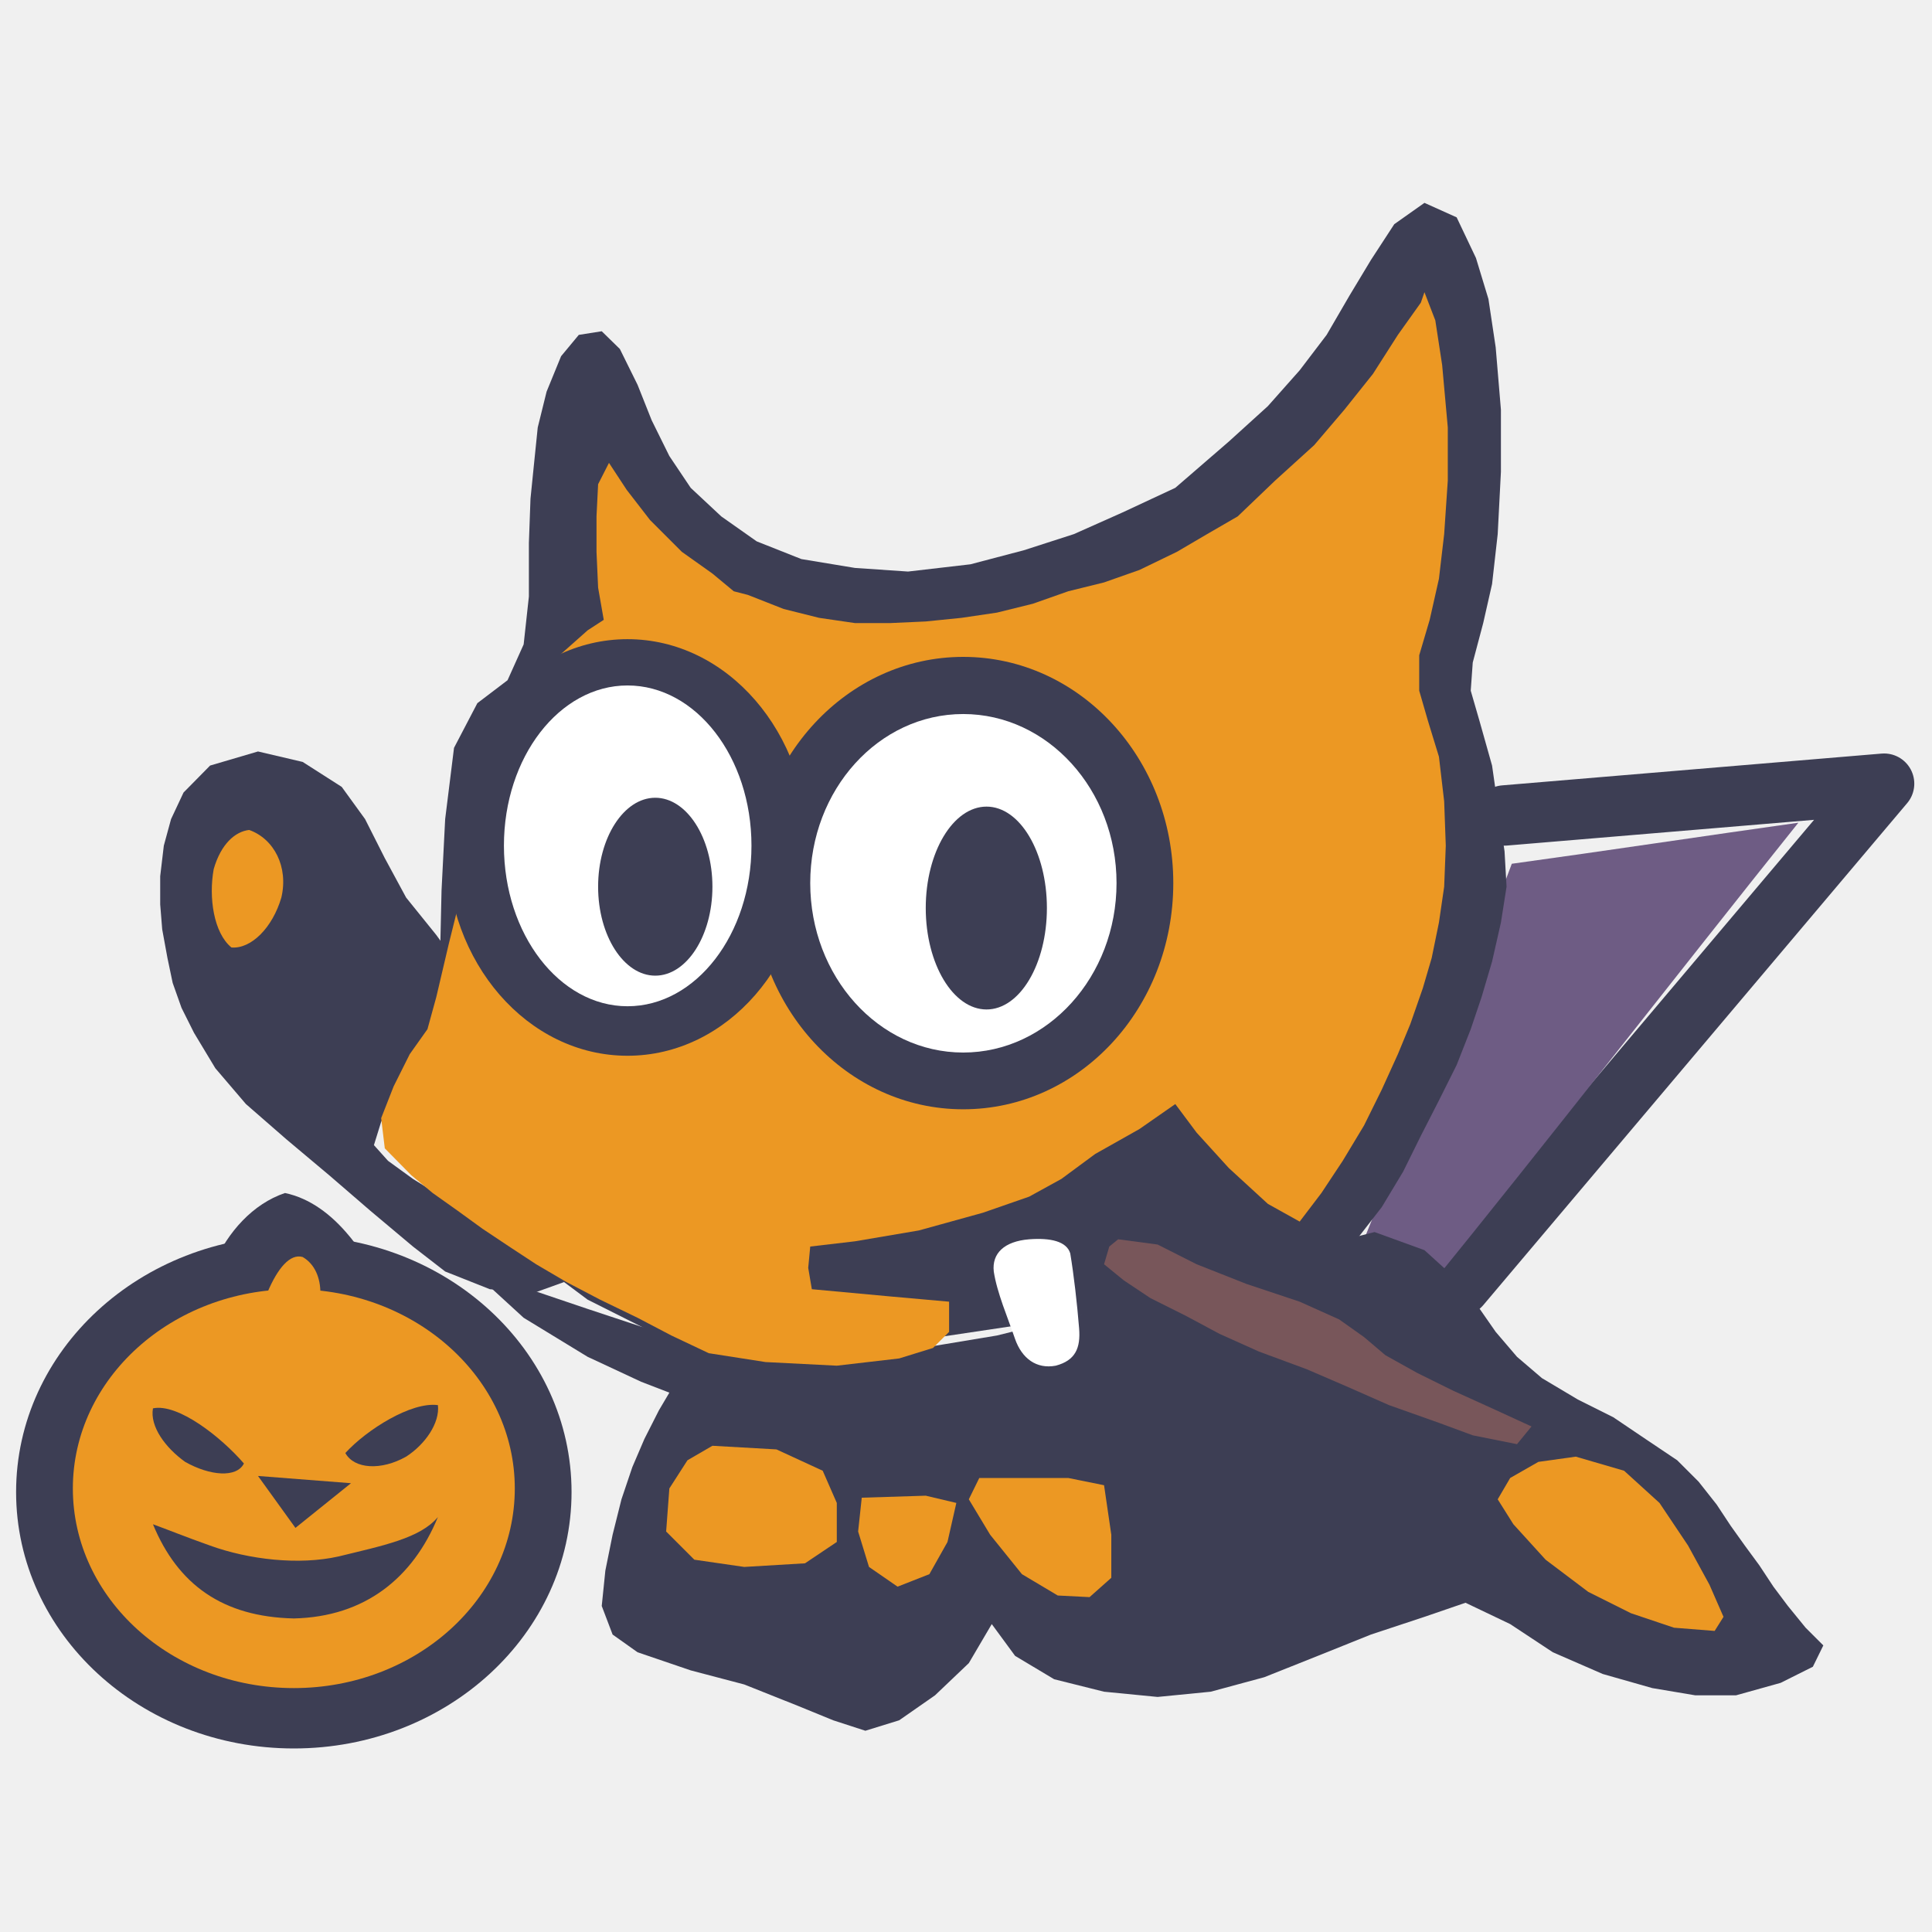
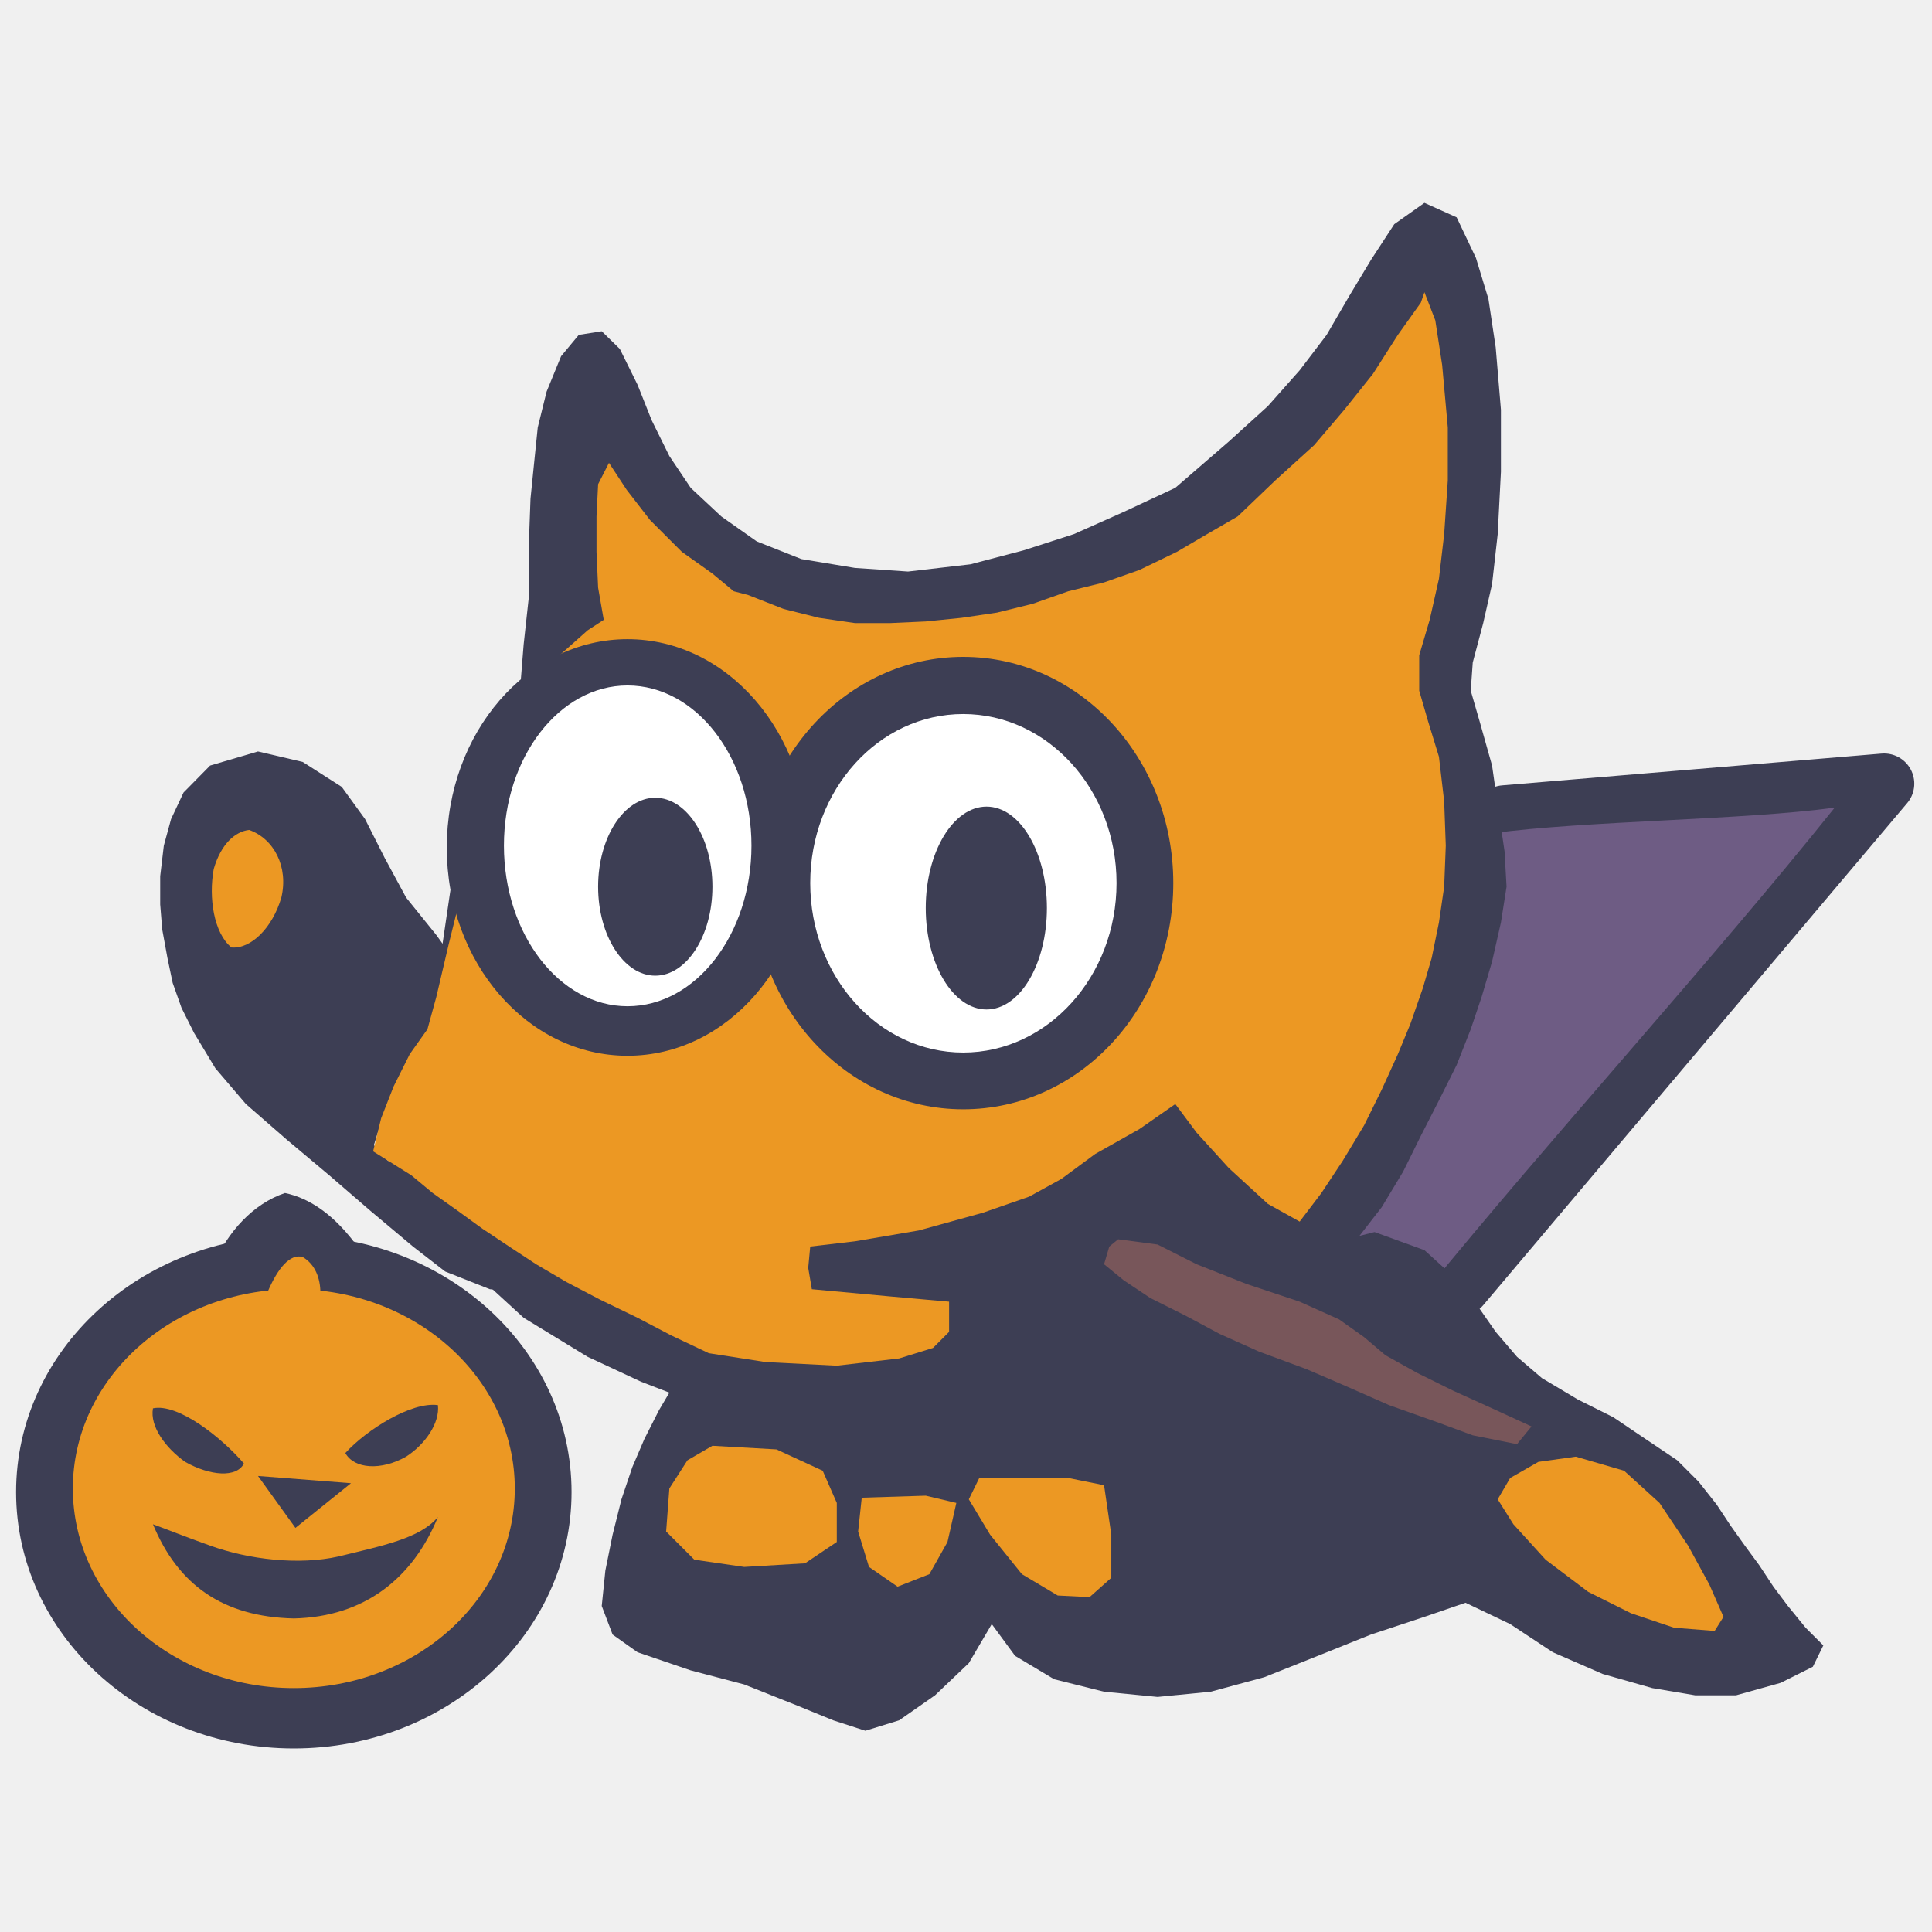
<svg xmlns="http://www.w3.org/2000/svg" viewBox="0 0 48 48" width="48" height="48" role="img" aria-label="PhotoGIMP">
  <path fill="none" stroke="#3d3e54" stroke-width="1.5" stroke-linecap="round" stroke-linejoin="round" d="M 37.38,20.26 L 46.81,19.47 L 36.28,31.94" />
-   <path fill="#6e5c84" d="M 37.56,21.46 C 39.82,21.15 42.47,20.75 44.68,20.44 C 41.67,24.2 38.49,28.31 35.39,32.12 C 34.86,31.81 34.24,31.45 33.75,31.14 C 35.04,27.92 36.36,24.69 37.56,21.46 Z" />
+   <path fill="#6e5c84" d="M 37.094 20.701 C 39.354 20.391 43.374 20.374 45.584 20.064 C 42.574 23.824 38.49 28.31 35.39 32.12 C 34.86 31.81 33.876 31.334 33.386 31.024 C 34.676 27.804 35.894 23.931 37.094 20.701 Z" />
  <g fill="#3d3e54">
-     <path d="M 11.94,31.76 L 13.27,32.07 L 14.6,32.52 L 15.93,32.96 L 17.7,33.4 L 19.91,33.71 L 22.12,33.62 L 24.77,33.18 L 27.43,32.52 L 29.2,31.94 L 30.97,31.41 L 32.74,30.97 L 34.15,30.61 L 35.39,31.06 L 36.36,31.94 L 37.16,33.09 L 37.69,33.71 L 38.31,34.24 L 39.2,34.77 L 40.08,35.21 L 40.88,35.75 L 41.67,36.28 L 42.2,36.81 L 42.65,37.38 L 43.0,37.91 L 43.35,38.4 L 43.71,38.89 L 44.06,39.42 L 44.42,39.9 L 44.86,40.44 L 45.3,40.88 L 45.04,41.41 L 44.24,41.81 L 43.13,42.12 L 42.12,42.12 L 41.05,41.94 L 39.82,41.59 L 38.58,41.05 L 37.52,40.35 L 36.41,39.82 L 35.39,40.17 L 34.06,40.61 L 32.74,41.14 L 31.41,41.67 L 30.08,42.03 L 28.76,42.16 L 27.43,42.03 L 26.19,41.72 L 25.22,41.14 L 24.64,40.35 L 24.07,41.32 L 23.23,42.12 L 22.34,42.74 L 21.5,43.0 L 20.7,42.74 L 19.82,42.38 L 18.49,41.85 L 17.16,41.5 L 15.84,41.05 L 15.22,40.61 L 14.95,39.9 L 15.04,39.02 L 15.22,38.13 L 15.44,37.25 L 15.71,36.45 L 16.01,35.75 L 16.37,35.04 L 16.63,34.6 L 15.93,34.33 L 14.6,33.71 L 13.01,32.74 Z" />
-     <path d="M 6.41,18.67 L 7.52,18.93 L 8.49,19.55 L 9.07,20.35 L 9.56,21.32 L 10.09,22.3 L 10.84,23.23 L 11.41,24.02 L 11.28,24.69 L 10.88,25.22 L 10.62,25.75 L 10.31,26.37 L 9.91,27.07 L 9.47,27.87 L 9.29,28.45 L 9.64,28.84 L 10.26,29.29 L 10.97,29.73 L 11.68,30.17 L 12.39,30.61 L 13.27,31.23 L 14.02,31.85 L 13.27,32.12 L 12.17,32.03 L 11.06,31.59 L 10.26,30.97 L 9.2,30.08 L 8.18,29.2 L 7.12,28.31 L 6.11,27.43 L 5.35,26.54 L 4.82,25.66 L 4.51,25.04 L 4.29,24.42 L 4.16,23.8 L 4.03,23.09 L 3.98,22.47 L 3.98,21.77 L 4.07,21.01 L 4.25,20.35 L 4.56,19.69 L 5.22,19.02 Z" />
-     <path d="M 35.39,5.04 L 36.19,5.4 L 36.67,6.41 L 36.98,7.43 L 37.16,8.63 L 37.29,10.18 L 37.29,11.72 L 37.21,13.27 L 37.07,14.51 L 36.85,15.48 L 36.59,16.46 L 36.54,17.16 L 36.76,17.92 L 37.07,19.02 L 37.21,20.0 L 37.38,21.15 L 37.43,22.03 L 37.29,22.92 L 37.07,23.89 L 36.81,24.77 L 36.54,25.57 L 36.19,26.46 L 35.75,27.34 L 35.3,28.22 L 34.86,29.11 L 34.33,29.99 L 33.71,30.79 L 30.97,31.85 L 26.54,32.74 L 22.12,33.4 L 19.02,33.62 L 16.81,33.4 L 14.6,32.29 L 12.83,30.97 L 11.59,29.2 L 10.97,27.43 L 10.84,25.66 L 10.93,23.89 L 10.97,22.12 L 11.06,20.35 L 11.28,18.58 L 11.86,17.47 L 12.61,16.9 L 13.01,16.01 L 13.14,14.82 L 13.14,13.49 L 13.18,12.39 L 13.27,11.5 L 13.36,10.62 L 13.58,9.73 L 13.94,8.85 L 14.38,8.32 L 14.95,8.23 L 15.4,8.67 L 15.84,9.56 L 16.19,10.44 L 16.63,11.33 L 17.16,12.12 L 17.92,12.83 L 18.8,13.45 L 19.91,13.89 L 21.24,14.11 L 22.56,14.2 L 24.11,14.02 L 25.44,13.67 L 26.68,13.27 L 27.87,12.74 L 29.2,12.12 L 30.53,10.97 L 31.5,10.09 L 32.29,9.2 L 32.96,8.32 L 33.53,7.34 L 34.06,6.46 L 34.64,5.57 Z" />
+     <path d="M 11.94 31.76 L 14.085 31.419 L 15.57 32.077 L 15.93 32.96 L 17.7 33.4 L 19.91 33.71 L 22.12 33.62 L 24.77 33.18 L 27.43 32.52 L 29.2 31.94 L 30.97 31.41 L 32.74 30.97 L 34.15 30.61 L 35.39 31.06 L 36.36 31.94 L 37.16 33.09 L 37.69 33.71 L 38.31 34.24 L 39.2 34.77 L 40.08 35.21 L 40.88 35.75 L 41.67 36.28 L 42.2 36.81 L 42.65 37.38 L 43 37.91 L 43.35 38.4 L 43.71 38.89 L 44.06 39.42 L 44.42 39.9 L 44.86 40.44 L 45.3 40.88 L 45.04 41.41 L 44.24 41.81 L 43.13 42.12 L 42.12 42.12 L 41.05 41.94 L 39.82 41.59 L 38.58 41.05 L 37.52 40.35 L 36.41 39.82 L 35.39 40.17 L 34.06 40.61 L 32.74 41.14 L 31.41 41.67 L 30.08 42.03 L 28.76 42.16 L 27.43 42.03 L 26.19 41.72 L 25.22 41.14 L 24.64 40.35 L 24.07 41.32 L 23.23 42.12 L 22.34 42.74 L 21.5 43 L 20.7 42.74 L 19.82 42.38 L 18.49 41.85 L 17.16 41.5 L 15.84 41.05 L 15.22 40.61 L 14.95 39.9 L 15.04 39.02 L 15.22 38.13 L 15.44 37.25 L 15.71 36.45 L 16.01 35.75 L 16.37 35.04 L 16.63 34.6 L 15.93 34.33 L 14.6 33.71 L 13.01 32.74 L 11.94 31.76 Z" />
+     <path d="M 6.41 18.67 L 7.52 18.93 L 8.49 19.55 L 9.07 20.35 L 9.56 21.32 L 10.09 22.3 L 10.84 23.23 L 11.41 24.02 L 11.28 24.69 L 10.88 25.22 L 10.62 25.75 L 10.31 26.37 L 9.91 27.07 L 9.47 27.87 L 9.29 28.45 L 9.64 28.84 L 10.767 29.096 L 10.97 29.73 L 11.68 30.17 L 12.39 30.61 L 13.27 31.23 L 14.02 31.85 L 13.27 32.12 L 12.17 32.03 L 11.06 31.59 L 10.26 30.97 L 9.2 30.08 L 8.18 29.2 L 7.12 28.31 L 6.11 27.43 L 5.35 26.54 L 4.82 25.66 L 4.51 25.04 L 4.29 24.42 L 4.16 23.8 L 4.03 23.09 L 3.98 22.47 L 3.98 21.77 L 4.07 21.01 L 4.25 20.35 L 4.56 19.69 L 5.22 19.02 L 6.41 18.67 Z" />
+     <path d="M 35.39 5.04 L 36.19 5.4 L 36.67 6.41 L 36.98 7.43 L 37.16 8.63 L 37.29 10.18 L 37.29 11.72 L 37.21 13.27 L 37.07 14.51 L 36.85 15.48 L 36.59 16.46 L 36.54 17.16 L 36.76 17.92 L 37.07 19.02 L 37.21 20 L 37.38 21.15 L 37.43 22.03 L 37.29 22.92 L 37.07 23.89 L 36.81 24.77 L 36.54 25.57 L 36.19 26.46 L 35.75 27.34 L 35.3 28.22 L 34.86 29.11 L 34.33 29.99 L 33.71 30.79 L 30.97 31.85 L 24.585 33.965 L 22.12 33.4 L 19.02 33.62 L 16.81 33.4 L 14.6 32.29 L 12.83 30.97 L 11.59 29.2 L 10.97 27.43 L 10.84 25.66 L 10.93 23.89 L 11.18 22.188 L 11.442 20.481 L 12.055 18.745 L 12.269 17.783 L 12.931 16.998 L 13.01 16.01 L 13.14 14.82 L 13.14 13.49 L 13.18 12.39 L 13.27 11.5 L 13.36 10.62 L 13.58 9.73 L 13.94 8.85 L 14.38 8.32 L 14.95 8.23 L 15.4 8.67 L 15.84 9.56 L 16.19 10.44 L 16.63 11.33 L 17.16 12.12 L 17.92 12.83 L 18.8 13.45 L 19.91 13.89 L 21.24 14.11 L 22.56 14.2 L 24.11 14.02 L 25.44 13.67 L 26.68 13.27 L 27.87 12.74 L 29.2 12.12 L 30.53 10.97 L 31.5 10.09 L 32.29 9.2 L 32.96 8.32 L 33.53 7.34 L 34.06 6.46 L 34.64 5.57 L 35.39 5.04 Z" />
  </g>
  <g fill="#ec9823">
-     <path d="M 35.39,7.26 L 35.66,7.96 L 35.83,9.07 L 35.97,10.62 L 35.97,11.94 L 35.88,13.27 L 35.75,14.38 L 35.52,15.4 L 35.26,16.28 L 35.26,17.16 L 35.48,17.92 L 35.75,18.8 L 35.88,19.91 L 35.92,21.01 L 35.88,22.03 L 35.75,22.92 L 35.57,23.8 L 35.35,24.55 L 35.04,25.44 L 34.73,26.19 L 34.33,27.07 L 33.89,27.96 L 33.36,28.84 L 32.83,29.64 L 32.29,30.35 L 31.5,29.91 L 30.53,29.02 L 29.73,28.14 L 29.2,27.43 L 28.31,28.05 L 27.21,28.67 L 26.37,29.29 L 25.57,29.73 L 24.42,30.13 L 22.83,30.57 L 21.24,30.84 L 20.13,30.97 L 20.08,31.5 L 20.17,32.03 L 22.12,32.21 L 23.58,32.34 L 23.58,33.09 L 23.18,33.49 L 22.34,33.75 L 20.79,33.93 L 19.02,33.84 L 17.61,33.62 L 16.68,33.18 L 15.84,32.74 L 14.91,32.29 L 14.07,31.85 L 13.32,31.41 L 12.65,30.97 L 11.99,30.53 L 11.37,30.08 L 10.75,29.64 L 10.22,29.2 L 9.56,28.53 L 9.47,27.78 L 9.78,26.99 L 10.18,26.19 L 10.62,25.57 L 10.84,24.77 L 11.15,23.45 L 11.59,21.68 L 12.17,19.69 L 12.92,17.7 L 13.8,16.37 L 14.6,15.66 L 15.0,15.4 L 14.86,14.6 L 14.82,13.71 L 14.82,12.83 L 14.86,12.03 L 15.13,11.5 L 15.57,12.17 L 16.15,12.92 L 16.94,13.71 L 17.7,14.25 L 18.23,14.69 L 18.58,14.78 L 19.47,15.13 L 20.35,15.35 L 21.24,15.48 L 22.12,15.48 L 23.0,15.44 L 23.89,15.35 L 24.77,15.22 L 25.66,15.0 L 26.54,14.69 L 27.43,14.47 L 28.31,14.16 L 29.24,13.71 L 29.99,13.27 L 30.75,12.83 L 31.68,11.94 L 32.65,11.06 L 33.4,10.18 L 34.11,9.29 L 34.73,8.32 L 35.3,7.52 Z" />
+     <path d="M 35.39 7.26 L 35.66 7.96 L 35.83 9.07 L 35.97 10.62 L 35.97 11.94 L 35.88 13.27 L 35.75 14.38 L 35.52 15.4 L 35.26 16.28 L 35.26 17.16 L 35.48 17.92 L 35.75 18.8 L 35.88 19.91 L 35.92 21.01 L 35.88 22.03 L 35.75 22.92 L 35.57 23.8 L 35.35 24.55 L 35.04 25.44 L 34.73 26.19 L 34.33 27.07 L 33.89 27.96 L 33.36 28.84 L 32.83 29.64 L 32.29 30.35 L 31.5 29.91 L 30.53 29.02 L 29.73 28.14 L 29.2 27.43 L 28.31 28.05 L 27.21 28.67 L 26.37 29.29 L 25.57 29.73 L 24.42 30.13 L 22.83 30.57 L 21.24 30.84 L 20.13 30.97 L 20.08 31.5 L 20.17 32.03 L 22.12 32.21 L 23.58 32.34 L 23.58 33.09 L 23.18 33.49 L 22.34 33.75 L 20.79 33.93 L 19.02 33.84 L 17.61 33.62 L 16.68 33.18 L 15.84 32.74 L 14.91 32.29 L 14.07 31.85 L 13.32 31.41 L 12.65 30.97 L 11.99 30.53 L 11.37 30.08 L 10.75 29.64 L 10.22 29.2 L 9.27 28.605 L 9.47 27.78 L 9.78 26.99 L 10.18 26.19 L 10.62 25.57 L 10.84 24.77 L 11.15 23.45 L 11.59 21.68 L 12.17 19.69 L 12.92 17.7 L 13.8 16.37 L 14.6 15.66 L 15 15.4 L 14.86 14.6 L 14.82 13.71 L 14.82 12.83 L 14.86 12.03 L 15.13 11.5 L 15.57 12.17 L 16.15 12.92 L 16.94 13.71 L 17.7 14.25 L 18.23 14.69 L 18.58 14.78 L 19.47 15.13 L 20.35 15.35 L 21.24 15.48 L 22.12 15.48 L 23 15.44 L 23.89 15.35 L 24.77 15.22 L 25.66 15 L 26.54 14.69 L 27.43 14.47 L 28.31 14.16 L 29.24 13.71 L 29.99 13.27 L 30.75 12.83 L 31.68 11.94 L 32.65 11.06 L 33.4 10.18 L 34.11 9.29 L 34.73 8.32 L 35.3 7.52 L 35.39 7.26 Z" />
    <path d="M 6.19,20.62 C 6.81,20.84 7.17,21.54 6.99,22.3 C 6.77,23.05 6.24,23.58 5.75,23.54 C 5.31,23.18 5.18,22.3 5.31,21.59 C 5.49,20.97 5.84,20.66 6.19,20.62 Z" />
    <path d="M 17.7,35.92 L 19.29,36.01 L 20.44,36.54 L 20.79,37.34 L 20.79,38.31 L 20.0,38.84 L 18.49,38.93 L 17.25,38.75 L 16.55,38.05 L 16.63,36.98 L 17.08,36.28 Z" />
    <path d="M 21.41,37.21 L 23.0,37.16 L 23.76,37.34 L 23.54,38.31 L 23.09,39.11 L 22.3,39.42 L 21.59,38.93 L 21.32,38.05 Z" />
    <path d="M 24.33,36.72 L 26.54,36.72 L 27.43,36.9 L 27.61,38.13 L 27.61,39.2 L 27.07,39.68 L 26.28,39.64 L 25.39,39.11 L 24.6,38.13 L 24.07,37.25 Z" />
    <path d="M 39.15,36.19 L 40.35,36.54 L 41.23,37.34 L 41.94,38.4 L 42.47,39.37 L 42.82,40.17 L 42.6,40.52 L 41.59,40.44 L 40.52,40.08 L 39.46,39.55 L 38.4,38.75 L 37.6,37.87 L 37.21,37.25 L 37.52,36.72 L 38.22,36.32 Z" />
  </g>
  <path fill="#3d3e54" d="M 11.1,21.06 C 11.1,18.2 13.11,15.88 15.59,15.88 C 18.07,15.88 20.08,18.2 20.08,21.06 C 20.08,23.92 18.07,26.23 15.59,26.23 C 13.11,26.23 11.1,23.92 11.1,21.06 Z" />
  <path fill="#3d3e54" d="M 18.71,21.94 C 18.71,18.84 21.05,16.32 23.93,16.32 C 26.82,16.32 29.15,18.84 29.15,21.94 C 29.15,25.05 26.82,27.56 23.93,27.56 C 21.05,27.56 18.71,25.05 18.71,21.94 Z" />
  <path fill="#ffffff" d="M 12.52,21.01 C 12.52,18.81 13.9,17.03 15.59,17.03 C 17.29,17.03 18.67,18.81 18.67,21.01 C 18.67,23.21 17.29,25.0 15.59,25.0 C 13.9,25.0 12.52,23.21 12.52,21.01 Z" />
  <path fill="#ffffff" d="M 20.13,21.94 C 20.13,19.62 21.83,17.74 23.93,17.74 C 26.03,17.74 27.74,19.62 27.74,21.94 C 27.74,24.26 26.03,26.15 23.93,26.15 C 21.83,26.15 20.13,24.26 20.13,21.94 Z" />
  <path fill="#3d3e54" d="M 14.86,22.03 C 14.86,20.81 15.5,19.82 16.28,19.82 C 17.06,19.82 17.7,20.81 17.7,22.03 C 17.7,23.25 17.06,24.24 16.28,24.24 C 15.5,24.24 14.86,23.25 14.86,22.03 Z" />
  <path fill="#3d3e54" d="M 23.0,22.56 C 23.0,21.17 23.68,20.04 24.51,20.04 C 25.34,20.04 26.01,21.17 26.01,22.56 C 26.01,23.95 25.34,25.08 24.51,25.08 C 23.68,25.08 23.0,23.95 23.0,22.56 Z" />
  <path fill="#78565a" d="M 27.78,30.79 L 28.76,30.92 L 29.73,31.41 L 30.97,31.9 L 32.29,32.34 L 33.27,32.78 L 33.89,33.22 L 34.42,33.67 L 35.21,34.11 L 36.1,34.55 L 37.07,34.99 L 38.05,35.44 L 37.69,35.88 L 36.59,35.66 L 35.75,35.35 L 34.51,34.91 L 33.49,34.46 L 32.47,34.02 L 31.28,33.58 L 30.3,33.14 L 29.46,32.69 L 28.58,32.25 L 27.92,31.81 L 27.43,31.41 L 27.56,30.97 Z" />
-   <path fill="#ffffff" d="M 25.57,30.79 C 26.1,30.75 26.5,30.84 26.59,31.14 C 26.68,31.68 26.76,32.38 26.81,33.0 C 26.85,33.49 26.72,33.8 26.23,33.93 C 25.75,34.02 25.39,33.75 25.22,33.27 C 25.04,32.74 24.77,32.12 24.69,31.59 C 24.64,31.14 24.95,30.84 25.57,30.79 Z" />
  <path fill="#3d3e54" d="M 5.31,31.41 C 5.66,30.61 6.28,29.91 7.08,29.64 C 7.7,29.77 8.23,30.17 8.67,30.7 C 8.98,31.06 9.11,31.41 9.11,31.68 L 5.31,31.68 Z" />
  <path fill="#3d3e54" d="M 0.4,37.07 C 0.4,33.55 3.49,30.7 7.3,30.7 C 11.11,30.7 14.2,33.55 14.2,37.07 C 14.2,40.59 11.11,43.44 7.3,43.44 C 3.49,43.44 0.4,40.59 0.4,37.07 Z" />
  <path fill="#ec9823" d="M 1.81,36.98 C 1.81,34.25 4.27,32.03 7.3,32.03 C 10.33,32.03 12.79,34.25 12.79,36.98 C 12.79,39.72 10.33,41.94 7.3,41.94 C 4.27,41.94 1.81,39.72 1.81,36.98 Z" />
  <path fill="#ec9823" d="M 6.64,32.12 C 6.9,31.5 7.21,31.14 7.52,31.23 C 7.83,31.41 7.96,31.76 7.96,32.12 Z" />
  <g fill="#3d3e54">
    <path d="M 3.8,34.99 C 4.42,34.86 5.49,35.7 6.06,36.36 C 5.88,36.72 5.22,36.67 4.6,36.32 C 4.11,35.97 3.72,35.44 3.8,34.99 Z" />
    <path d="M 10.88,34.91 C 10.22,34.82 9.11,35.52 8.58,36.1 C 8.8,36.5 9.47,36.54 10.09,36.19 C 10.57,35.88 10.93,35.35 10.88,34.91 Z" />
    <path d="M 6.41,36.67 L 8.72,36.85 L 7.34,37.96 Z" />
    <path d="M 3.8,37.87 C 4.42,39.37 5.53,40.17 7.3,40.21 C 9.07,40.17 10.26,39.2 10.88,37.69 C 10.44,38.22 9.51,38.4 8.41,38.67 C 7.43,38.89 6.19,38.75 5.22,38.4 C 4.6,38.18 4.16,38.0 3.8,37.87 Z" />
  </g>
</svg>
